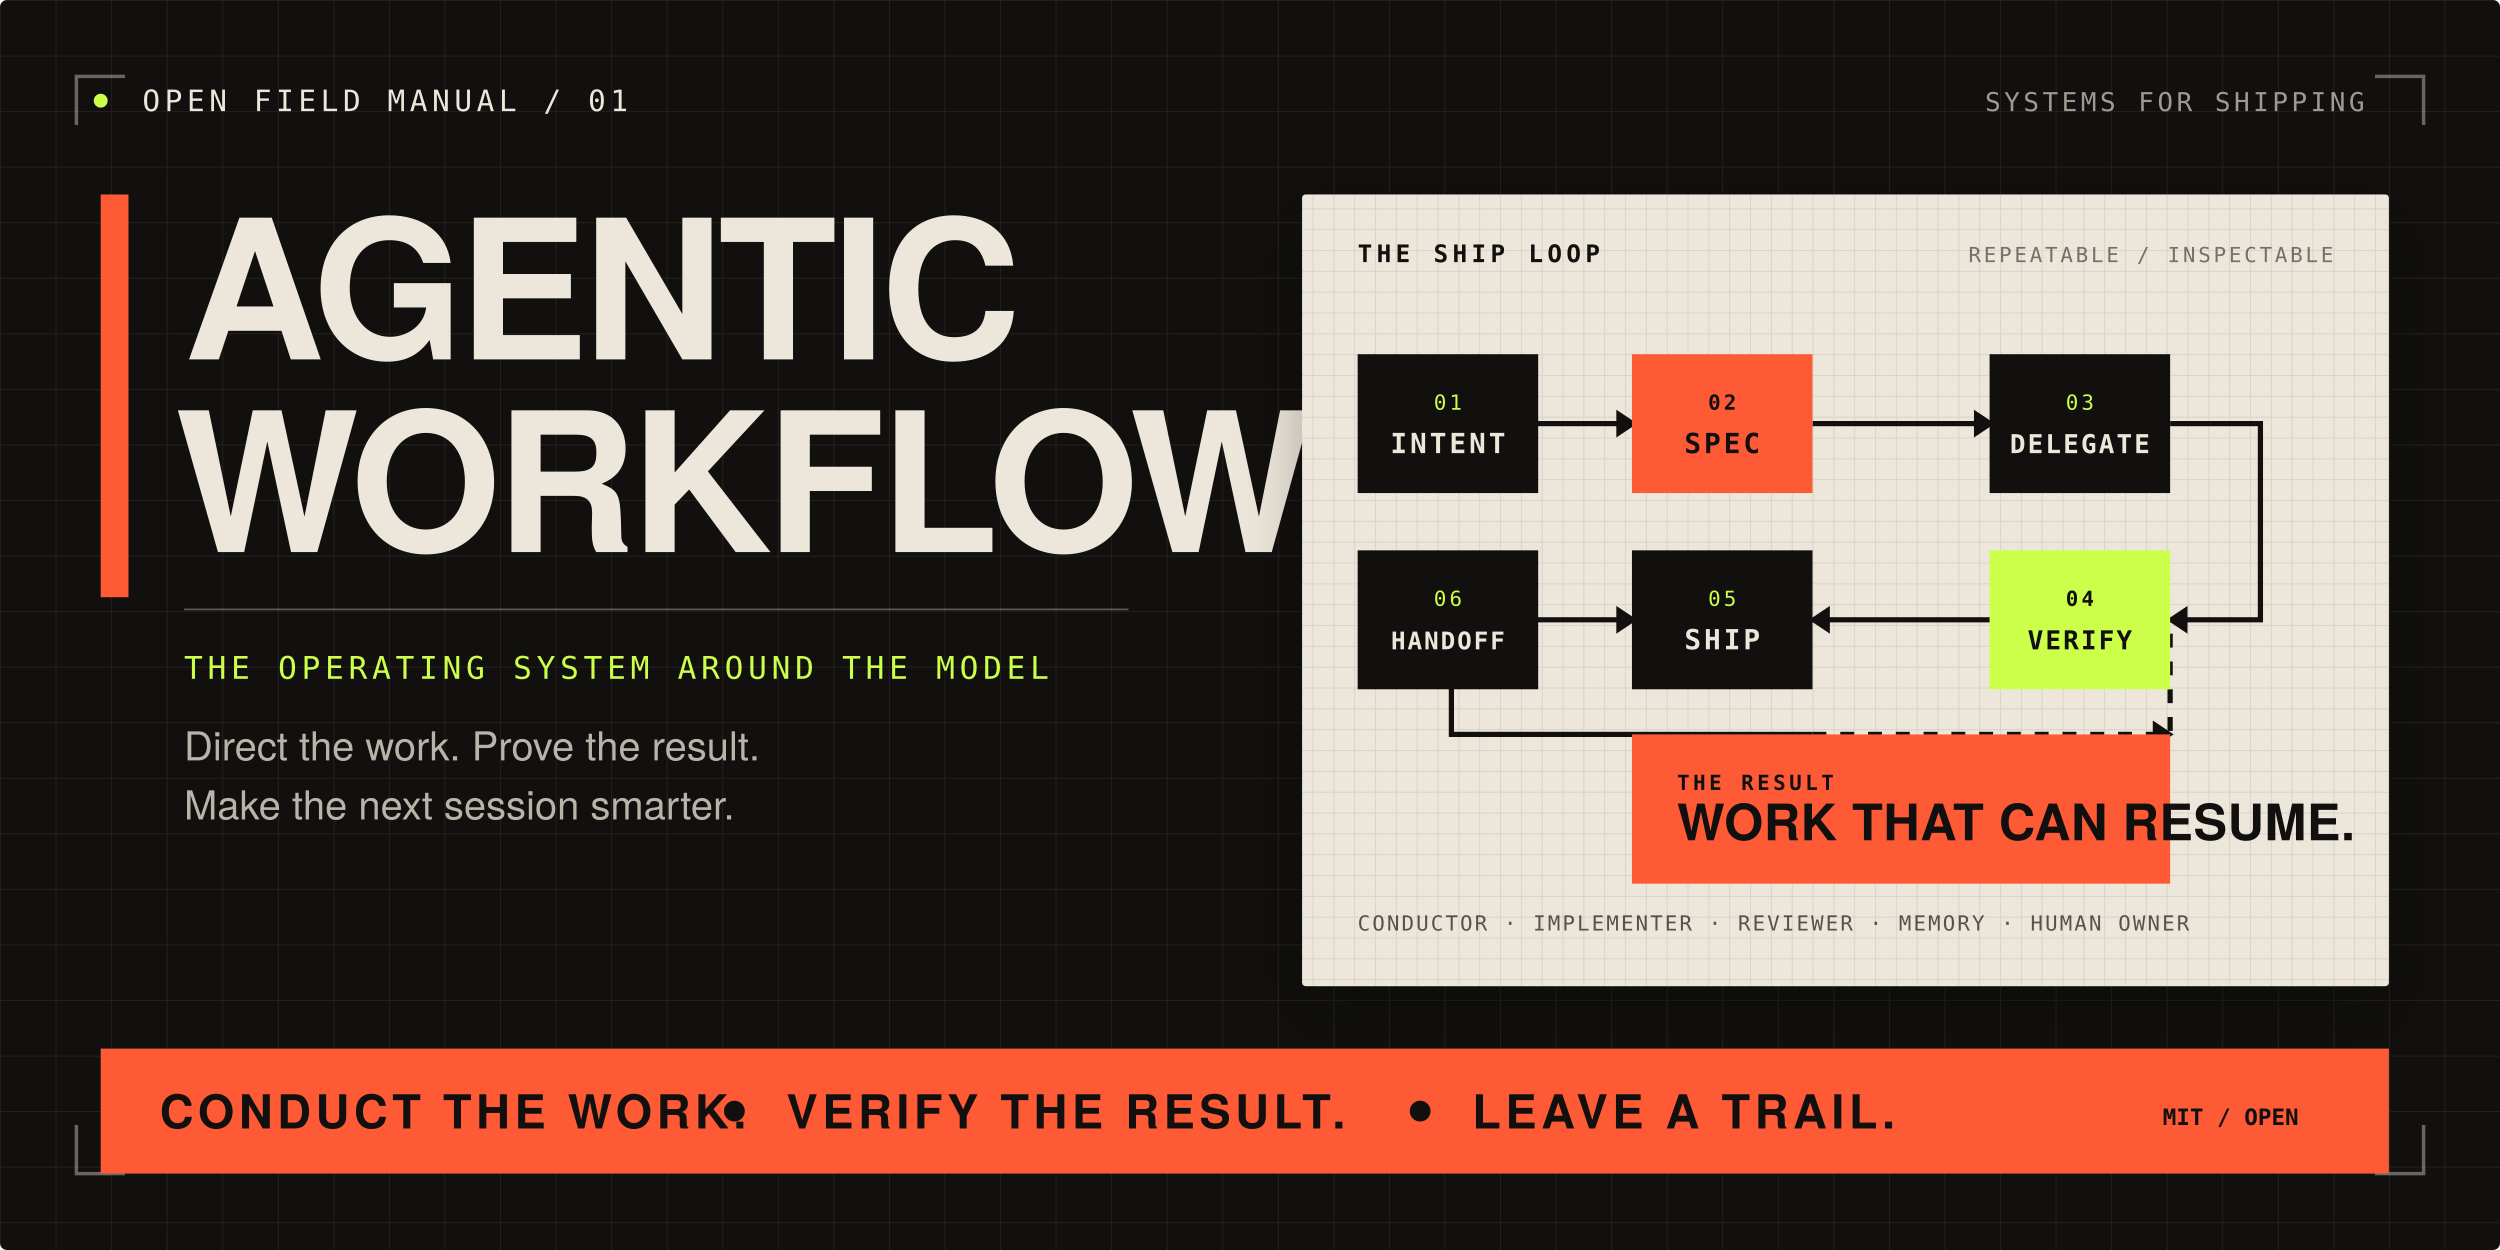
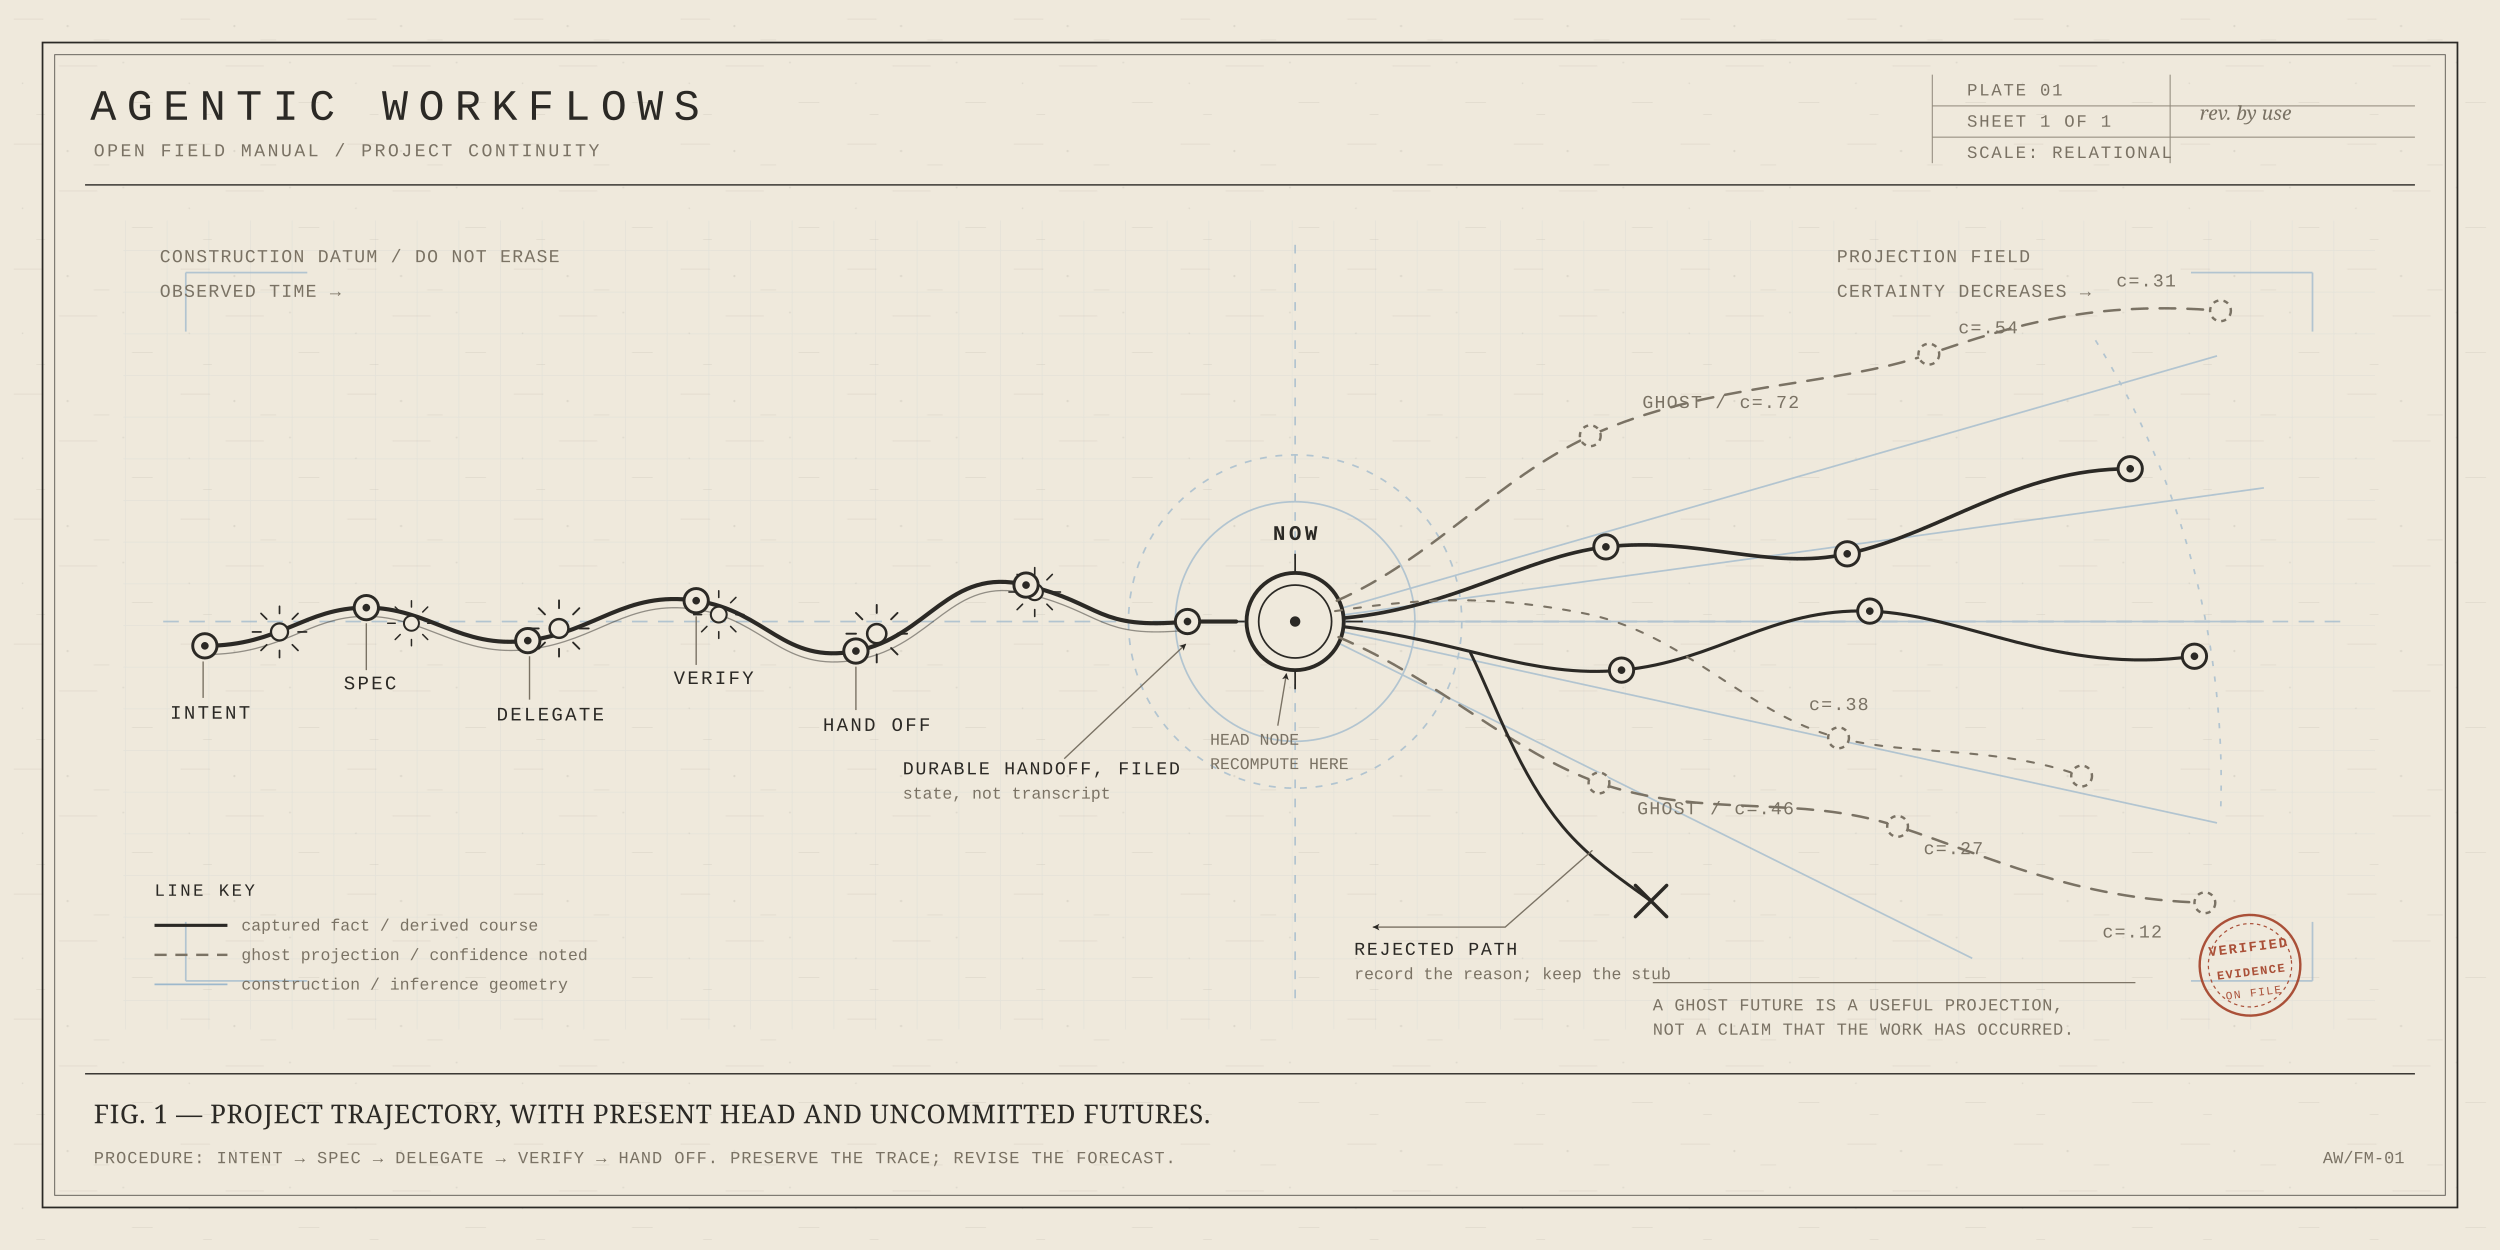
- <svg xmlns="http://www.w3.org/2000/svg" width="1440" height="720" viewBox="0 0 1440 720" fill="none" role="img" aria-labelledby="title desc">
+ <svg xmlns="http://www.w3.org/2000/svg" width="1440" height="720" viewBox="0 0 1440 720" role="img" aria-labelledby="title description">
  <defs>
-     <pattern id="grid" width="32" height="32" patternUnits="userSpaceOnUse">
-       <path d="M32 0H0V32" stroke="#EDE7DB" stroke-opacity="0.09" stroke-width="1" />
+     <pattern id="paper-fiber" width="96" height="72" patternUnits="userSpaceOnUse">
+       <path d="M8 11h17M54 23h9M76 59h12M21 66h5M34 38h22" fill="none" stroke="#7A7264" stroke-width="0.45" opacity="0.13" />
+       <circle cx="39" cy="15" r="0.65" fill="#2B2925" opacity="0.09" />
+       <circle cx="71" cy="36" r="0.55" fill="#2B2925" opacity="0.08" />
+       <circle cx="13" cy="48" r="0.5" fill="#2B2925" opacity="0.08" />
    </pattern>
-     <pattern id="microGrid" width="12" height="12" patternUnits="userSpaceOnUse">
-       <path d="M12 0H0V12" stroke="#11100E" stroke-opacity="0.1" stroke-width="1" />
+     <pattern id="blue-grid" width="24" height="24" patternUnits="userSpaceOnUse">
+       <path d="M24 0H0V24" fill="none" stroke="#9DB8CC" stroke-width="0.7" opacity="0.22" />
    </pattern>
-     <filter id="softShadow" x="-30%" y="-30%" width="160%" height="160%">
-       <feDropShadow dx="0" dy="14" stdDeviation="18" flood-color="#000000" flood-opacity="0.28" />
-     </filter>
-     <clipPath id="canvas">
-       <rect width="1440" height="720" rx="4" />
-     </clipPath>
+     <marker id="ink-arrow" viewBox="0 0 10 10" refX="8.4" refY="5" markerWidth="6" markerHeight="6" orient="auto-start-reverse">
+       <path d="M1 1l8 4-8 4 2-4z" fill="#2B2925" />
+     </marker>
+     <marker id="blue-arrow" viewBox="0 0 10 10" refX="8.4" refY="5" markerWidth="5" markerHeight="5" orient="auto-start-reverse">
+       <path d="M1 1l8 4-8 4" fill="none" stroke="#9DB8CC" stroke-width="1.4" />
+     </marker>
+     <g id="burst" fill="none" stroke="#2B2925" stroke-linecap="round">
+       <circle r="6" fill="#EFE9DC" stroke-width="1.6" />
+       <path d="M0-13v-5M9-9l4-4M13 0h6M9 9l4 4M0 13v5M-9 9l-4 4M-13 0h-6M-9-9l-4-4" stroke-width="1.2" />
+     </g>
+     <g id="fact-node">
+       <circle r="7" fill="#EFE9DC" stroke="#2B2925" stroke-width="1.7" />
+       <circle r="2.2" fill="#2B2925" />
+     </g>
+     <g id="ghost-node" fill="#EFE9DC" stroke="#7A7264" stroke-width="1.4">
+       <circle r="6" stroke-dasharray="3 3" />
+     </g>
  </defs>
-   <g clip-path="url(#canvas)">
-     <rect width="1440" height="720" fill="#11100E" />
-     <rect width="1440" height="720" fill="url(#grid)" />
-     <path d="M44 72V44H72M1368 44H1396V72M44 648V676H72M1368 676H1396V648" stroke="#EDE7DB" stroke-opacity="0.4" stroke-width="2" />
-     <circle cx="58" cy="58" r="4" fill="#CBFF4A" />
-     <text x="82" y="64" fill="#EDE7DB" font-family="Menlo, Monaco, monospace" font-size="17" letter-spacing="2.6">OPEN FIELD MANUAL / 01</text>
-     <text x="1362" y="64" text-anchor="end" fill="#EDE7DB" fill-opacity="0.64" font-family="Menlo, Monaco, monospace" font-size="15" letter-spacing="2">SYSTEMS FOR SHIPPING</text>
-     <rect x="58" y="112" width="16" height="232" fill="#FF5A36" />
-     <text x="106" y="207" fill="#EDE7DB" font-family="Avenir Next Condensed, DIN Condensed, Helvetica Neue, sans-serif" font-size="112" font-weight="800" letter-spacing="-3">AGENTIC</text>
-     <text x="101" y="318" fill="#EDE7DB" font-family="Avenir Next Condensed, DIN Condensed, Helvetica Neue, sans-serif" font-size="112" font-weight="800" letter-spacing="-3">WORKFLOWS</text>
-     <line x1="106" y1="351" x2="650" y2="351" stroke="#EDE7DB" stroke-opacity="0.35" />
-     <text x="106" y="391" fill="#CBFF4A" font-family="Menlo, Monaco, monospace" font-size="18" letter-spacing="2.7">THE OPERATING SYSTEM AROUND THE MODEL</text>
-     <text x="106" y="438" fill="#EDE7DB" fill-opacity="0.76" font-family="Avenir Next, Helvetica Neue, sans-serif" font-size="23" font-weight="500">Direct the work. Prove the result.</text>
-     <text x="106" y="472" fill="#EDE7DB" fill-opacity="0.76" font-family="Avenir Next, Helvetica Neue, sans-serif" font-size="23" font-weight="500">Make the next session smarter.</text>
-     <g filter="url(#softShadow)">
-       <rect x="750" y="112" width="626" height="456" rx="2" fill="#EDE7DB" />
-     </g>
-     <rect x="750" y="112" width="626" height="456" fill="url(#microGrid)" />
-     <text x="782" y="151" fill="#11100E" font-family="Menlo, Monaco, monospace" font-size="14" font-weight="700" letter-spacing="2.5">THE SHIP LOOP</text>
-     <text x="1344" y="151" text-anchor="end" fill="#11100E" fill-opacity="0.55" font-family="Menlo, Monaco, monospace" font-size="12" letter-spacing="1.6">REPEATABLE / INSPECTABLE</text>
-     <path d="M836 244H941M1044 244H1147M1250 244H1302V357H1250" stroke="#11100E" stroke-width="3" />
-     <path d="M1147 357H1044M941 357H836V423H1044" stroke="#11100E" stroke-width="3" />
-     <path d="M1044 423H1250V357" stroke="#11100E" stroke-width="3" stroke-dasharray="8 8" />
-     <path d="M931 236L943 244L931 252V236Z" fill="#11100E" />
-     <path d="M1137 236L1149 244L1137 252V236Z" fill="#11100E" />
-     <path d="M1260 349L1248 357L1260 365V349Z" fill="#11100E" />
-     <path d="M1054 349L1042 357L1054 365V349Z" fill="#11100E" />
-     <path d="M931 349L943 357L931 365V349Z" fill="#11100E" />
-     <path d="M1240 415L1252 423L1240 431V415Z" fill="#11100E" />
-     <rect x="782" y="204" width="104" height="80" fill="#11100E" />
-     <text x="834" y="236" text-anchor="middle" fill="#CBFF4A" font-family="Menlo, Monaco, monospace" font-size="12" letter-spacing="1.8">01</text>
-     <text x="834" y="261" text-anchor="middle" fill="#EDE7DB" font-family="Menlo, Monaco, monospace" font-size="16" font-weight="700" letter-spacing="1.7">INTENT</text>
-     <rect x="940" y="204" width="104" height="80" fill="#FF5A36" />
-     <text x="992" y="236" text-anchor="middle" fill="#11100E" font-family="Menlo, Monaco, monospace" font-size="12" font-weight="700" letter-spacing="1.8">02</text>
-     <text x="992" y="261" text-anchor="middle" fill="#11100E" font-family="Menlo, Monaco, monospace" font-size="16" font-weight="700" letter-spacing="1.7">SPEC</text>
-     <rect x="1146" y="204" width="104" height="80" fill="#11100E" />
-     <text x="1198" y="236" text-anchor="middle" fill="#CBFF4A" font-family="Menlo, Monaco, monospace" font-size="12" letter-spacing="1.8">03</text>
-     <text x="1198" y="261" text-anchor="middle" fill="#EDE7DB" font-family="Menlo, Monaco, monospace" font-size="15" font-weight="700" letter-spacing="1.2">DELEGATE</text>
-     <rect x="1146" y="317" width="104" height="80" fill="#CBFF4A" />
-     <text x="1198" y="349" text-anchor="middle" fill="#11100E" font-family="Menlo, Monaco, monospace" font-size="12" font-weight="700" letter-spacing="1.8">04</text>
-     <text x="1198" y="374" text-anchor="middle" fill="#11100E" font-family="Menlo, Monaco, monospace" font-size="15" font-weight="700" letter-spacing="1.2">VERIFY</text>
-     <rect x="940" y="317" width="104" height="80" fill="#11100E" />
-     <text x="992" y="349" text-anchor="middle" fill="#CBFF4A" font-family="Menlo, Monaco, monospace" font-size="12" letter-spacing="1.8">05</text>
-     <text x="992" y="374" text-anchor="middle" fill="#EDE7DB" font-family="Menlo, Monaco, monospace" font-size="16" font-weight="700" letter-spacing="1.7">SHIP</text>
-     <rect x="782" y="317" width="104" height="80" fill="#11100E" />
-     <text x="834" y="349" text-anchor="middle" fill="#CBFF4A" font-family="Menlo, Monaco, monospace" font-size="12" letter-spacing="1.8">06</text>
-     <text x="834" y="374" text-anchor="middle" fill="#EDE7DB" font-family="Menlo, Monaco, monospace" font-size="14" font-weight="700" letter-spacing="1.1">HANDOFF</text>
-     <rect x="940" y="423" width="310" height="86" fill="#FF5A36" />
-     <text x="966" y="455" fill="#11100E" font-family="Menlo, Monaco, monospace" font-size="12" font-weight="700" letter-spacing="2">THE RESULT</text>
-     <text x="966" y="484" fill="#11100E" font-family="Avenir Next Condensed, DIN Condensed, Helvetica Neue, sans-serif" font-size="29" font-weight="800" letter-spacing="0.3">WORK THAT CAN RESUME.</text>
-     <text x="782" y="536" fill="#11100E" fill-opacity="0.68" font-family="Menlo, Monaco, monospace" font-size="12" letter-spacing="1.2">CONDUCTOR · IMPLEMENTER · REVIEWER · MEMORY · HUMAN OWNER</text>
-     <rect x="58" y="604" width="1318" height="72" fill="#FF5A36" />
-     <text x="92" y="650" fill="#11100E" font-family="Avenir Next Condensed, DIN Condensed, Helvetica Neue, sans-serif" font-size="27" font-weight="800" letter-spacing="2.6">CONDUCT THE WORK.</text>
-     <circle cx="423" cy="640" r="6" fill="#11100E" />
-     <text x="453" y="650" fill="#11100E" font-family="Avenir Next Condensed, DIN Condensed, Helvetica Neue, sans-serif" font-size="27" font-weight="800" letter-spacing="2.6">VERIFY THE RESULT.</text>
-     <circle cx="818" cy="640" r="6" fill="#11100E" />
-     <text x="848" y="650" fill="#11100E" font-family="Avenir Next Condensed, DIN Condensed, Helvetica Neue, sans-serif" font-size="27" font-weight="800" letter-spacing="2.6">LEAVE A TRAIL.</text>
-     <text x="1324" y="648" text-anchor="end" fill="#11100E" font-family="Menlo, Monaco, monospace" font-size="13" font-weight="700">MIT / OPEN</text>
+   <rect width="1440" height="720" fill="#EFE9DC" />
+   <rect width="1440" height="720" fill="url(#paper-fiber)" />
+   <g fill="none" stroke="#2B2925">
+     <rect x="24.5" y="24.5" width="1391" height="671" stroke-width="1" />
+     <rect x="31.5" y="31.5" width="1377" height="657" stroke-width="0.55" opacity="0.72" />
+   </g>
+   <path d="M49 106.5h1342M49 618.5h1342" fill="none" stroke="#2B2925" stroke-width="0.8" />
+   <g fill="#2B2925">
+     <text x="52" y="69" font-family="American Typewriter, Courier New, monospace" font-size="25" letter-spacing="6">AGENTIC WORKFLOWS</text>
+     <text x="54" y="90" font-family="American Typewriter, Courier New, monospace" font-size="10.5" letter-spacing="1.4" fill="#7A7264">OPEN FIELD MANUAL / PROJECT CONTINUITY</text>
+   </g>
+   <g font-family="American Typewriter, Courier New, monospace" fill="#7A7264" font-size="10" letter-spacing="1">
+     <text x="1133" y="55">PLATE 01</text>
+     <text x="1133" y="73">SHEET 1 OF 1</text>
+     <text x="1133" y="91">SCALE: RELATIONAL</text>
+   </g>
+   <path d="M1113 43v51M1250 43v51M1113 61h278M1113 79h278" fill="none" stroke="#7A7264" stroke-width="0.6" opacity="0.8" />
+   <text x="1267" y="69" font-family="Georgia, serif" font-size="11" font-style="italic" fill="#7A7264">rev. by use</text>
+   <rect x="71" y="127" width="1297" height="466" fill="url(#blue-grid)" opacity="0.72" />
+   <g fill="none" stroke="#9DB8CC" stroke-width="1" opacity="0.74">
+     <path d="M94 358H1348" stroke-dasharray="9 6" />
+     <path d="M746 141V579" stroke-dasharray="5 6" />
+     <circle cx="746" cy="358" r="69" />
+     <circle cx="746" cy="358" r="96" stroke-dasharray="4 5" />
+     <path d="M746 358L1277 205M746 358L1304 281M746 358L1304 358M746 358L1277 474M746 358L1136 552" />
+     <path d="M1207 196A482 482 0 0 1 1279 470" stroke-dasharray="3 6" />
+     <path d="M107 157h70M107 157v34M1332 157h-70M1332 157v34M107 565h70M107 565v-34M1332 565h-70M1332 565v-34" />
+   </g>
+   <g font-family="American Typewriter, Courier New, monospace" font-size="10.5" fill="#7A7264" letter-spacing="0.7">
+     <text x="92" y="151">CONSTRUCTION DATUM / DO NOT ERASE</text>
+     <text x="92" y="171">OBSERVED TIME  →</text>
+     <text x="1058" y="151">PROJECTION FIELD</text>
+     <text x="1058" y="171">CERTAINTY DECREASES  →</text>
+   </g>
+   <g fill="none" stroke="#2B2925" stroke-linecap="round" stroke-linejoin="round">
+     <path d="M118 372C162 372 175 350 211 350S265 374 304 369 360 340 401 346 451 383 493 375 546 326 591 337 631 363 684 358L712 358" stroke-width="2.4" />
+     <path d="M118 377C164 377 177 355 211 355S265 379 305 374 361 345 401 351 450 388 494 380 548 331 592 342 633 368 684 363" stroke-width="0.75" opacity="0.48" />
+   </g>
+   <g>
+     <use href="#burst" transform="translate(161 364) scale(.82)" />
+     <use href="#burst" transform="translate(237 359) scale(.72)" />
+     <use href="#burst" transform="translate(322 362) scale(.9)" />
+     <use href="#burst" transform="translate(414 354) scale(.76)" />
+     <use href="#burst" transform="translate(505 365) scale(.92)" />
+     <use href="#burst" transform="translate(596 341) scale(.78)" />
+     <use href="#fact-node" transform="translate(118 372)" />
+     <use href="#fact-node" transform="translate(211 350)" />
+     <use href="#fact-node" transform="translate(304 369)" />
+     <use href="#fact-node" transform="translate(401 346)" />
+     <use href="#fact-node" transform="translate(493 375)" />
+     <use href="#fact-node" transform="translate(591 337)" />
+     <use href="#fact-node" transform="translate(684 358)" />
+   </g>
+   <g font-family="American Typewriter, Courier New, monospace" font-size="11" fill="#2B2925" letter-spacing="1.3">
+     <text x="98" y="414">INTENT</text>
+     <text x="198" y="397">SPEC</text>
+     <text x="286" y="415">DELEGATE</text>
+     <text x="388" y="394">VERIFY</text>
+     <text x="474" y="421">HAND OFF</text>
+   </g>
+   <g fill="none" stroke="#7A7264" stroke-width="0.8">
+     <path d="M117 402v-21M211 386v-27M305 403v-25M401 383v-28M493 409v-25" />
+   </g>
+   <g font-family="American Typewriter, Courier New, monospace" fill="#2B2925">
+     <text x="520" y="446" font-size="10.5" letter-spacing="1">DURABLE HANDOFF, FILED</text>
+     <text x="520" y="460" font-size="9.5" fill="#7A7264">state, not transcript</text>
+   </g>
+   <path d="M613 437l70-66" fill="none" stroke="#7A7264" stroke-width="0.8" marker-end="url(#ink-arrow)" />
+   <g transform="translate(746 358)">
+     <circle r="28" fill="#EFE9DC" stroke="#2B2925" stroke-width="2.2" />
+     <circle r="21" fill="none" stroke="#2B2925" stroke-width="1" />
+     <circle r="3" fill="#2B2925" />
+     <path d="M-39 0h10M29 0h10M0-39v10M0 29v10" stroke="#2B2925" stroke-width="1" />
+     <text x="0" y="-47" text-anchor="middle" font-family="American Typewriter, Courier New, monospace" font-size="12" font-weight="700" letter-spacing="2" fill="#2B2925">NOW</text>
+   </g>
+   <g font-family="American Typewriter, Courier New, monospace" font-size="9.5" fill="#7A7264">
+     <text x="697" y="429">HEAD NODE</text>
+     <text x="697" y="443">RECOMPUTE HERE</text>
+   </g>
+   <path d="M736 418l5-30" fill="none" stroke="#7A7264" stroke-width="0.8" marker-end="url(#ink-arrow)" />
+   <g fill="none" stroke-linecap="round" stroke-linejoin="round">
+     <path d="M774 356C838 350 877 321 925 315 978 309 1019 329 1064 319 1119 307 1161 270 1227 270" stroke="#2B2925" stroke-width="2.1" />
+     <path d="M774 361C841 369 883 391 934 386 989 381 1020 350 1077 352 1132 354 1185 389 1264 378" stroke="#2B2925" stroke-width="1.8" />
+     <path d="M770 346C825 322 862 276 916 251 984 220 1056 223 1111 204 1161 187 1206 173 1279 179" stroke="#7A7264" stroke-width="1.45" stroke-dasharray="9 7" />
+     <path d="M771 367C830 392 870 433 921 451 983 472 1035 457 1093 476 1145 493 1195 518 1270 520" stroke="#7A7264" stroke-width="1.45" stroke-dasharray="9 7" />
+     <path d="M769 352C827 343 864 344 911 353 970 364 1005 411 1059 425 1102 436 1149 429 1199 447" stroke="#7A7264" stroke-width="1.2" stroke-dasharray="4 7" />
+   </g>
+   <g>
+     <use href="#fact-node" transform="translate(925 315)" />
+     <use href="#fact-node" transform="translate(1064 319)" />
+     <use href="#fact-node" transform="translate(1227 270)" />
+     <use href="#fact-node" transform="translate(934 386)" />
+     <use href="#fact-node" transform="translate(1077 352)" />
+     <use href="#fact-node" transform="translate(1264 378)" />
+     <use href="#ghost-node" transform="translate(916 251)" />
+     <use href="#ghost-node" transform="translate(1111 204)" />
+     <use href="#ghost-node" transform="translate(1279 179)" />
+     <use href="#ghost-node" transform="translate(921 451)" />
+     <use href="#ghost-node" transform="translate(1093 476)" />
+     <use href="#ghost-node" transform="translate(1270 520)" />
+     <use href="#ghost-node" transform="translate(1059 425)" />
+     <use href="#ghost-node" transform="translate(1199 447)" />
+   </g>
+   <g font-family="American Typewriter, Courier New, monospace" font-size="10.5" fill="#7A7264" letter-spacing="0.7">
+     <text x="946" y="235">GHOST / c=.72</text>
+     <text x="1128" y="192">c=.54</text>
+     <text x="1219" y="165">c=.31</text>
+     <text x="943" y="469">GHOST / c=.46</text>
+     <text x="1108" y="492">c=.27</text>
+     <text x="1211" y="540">c=.12</text>
+     <text x="1042" y="409">c=.38</text>
+   </g>
+   <g fill="none" stroke="#2B2925" stroke-linecap="round">
+     <path d="M847 376C862 407 875 446 900 476 915 494 933 506 951 519" stroke-width="1.7" />
+     <path d="M942 510l18 18M960 510l-18 18" stroke-width="2" />
+     <path d="M917 490l-50 44h-76" stroke="#7A7264" stroke-width="0.8" marker-end="url(#ink-arrow)" />
+   </g>
+   <g font-family="American Typewriter, Courier New, monospace" fill="#2B2925">
+     <text x="780" y="550" font-size="10.5" letter-spacing="1">REJECTED PATH</text>
+     <text x="780" y="564" font-size="9.5" fill="#7A7264">record the reason; keep the stub</text>
+   </g>
+   <g transform="translate(952 566)" font-family="American Typewriter, Courier New, monospace">
+     <path d="M0 0h278" fill="none" stroke="#7A7264" stroke-width="0.7" />
+     <text x="0" y="16" font-size="9.8" fill="#7A7264" letter-spacing="0.35">A GHOST FUTURE IS A USEFUL PROJECTION,</text>
+     <text x="0" y="30" font-size="9.8" fill="#7A7264" letter-spacing="0.35">NOT A CLAIM THAT THE WORK HAS OCCURRED.</text>
+   </g>
+   <g transform="translate(89 516)" font-family="American Typewriter, Courier New, monospace">
+     <text x="0" y="0" font-size="10" fill="#2B2925" letter-spacing="1.4">LINE KEY</text>
+     <path d="M0 17h42" stroke="#2B2925" stroke-width="1.8" />
+     <text x="50" y="20" font-size="9.5" fill="#7A7264">captured fact / derived course</text>
+     <path d="M0 34h42" stroke="#7A7264" stroke-width="1.4" stroke-dasharray="7 5" />
+     <text x="50" y="37" font-size="9.5" fill="#7A7264">ghost projection / confidence noted</text>
+     <path d="M0 51h42" stroke="#9DB8CC" stroke-width="1" />
+     <text x="50" y="54" font-size="9.5" fill="#7A7264">construction / inference geometry</text>
+   </g>
+   <g transform="translate(1296 556) rotate(-7)" fill="none" stroke="#A4432A" opacity="0.92">
+     <circle r="29" stroke-width="1.4" />
+     <circle r="24" stroke-width="0.7" stroke-dasharray="2 2" />
+     <text x="0" y="-8" text-anchor="middle" font-family="American Typewriter, Courier New, monospace" font-size="8" font-weight="700" fill="#A4432A" stroke="none" letter-spacing="1">VERIFIED</text>
+     <text x="0" y="6" text-anchor="middle" font-family="American Typewriter, Courier New, monospace" font-size="7" font-weight="700" fill="#A4432A" stroke="none" letter-spacing="0.8">EVIDENCE</text>
+     <text x="0" y="18" text-anchor="middle" font-family="American Typewriter, Courier New, monospace" font-size="6.5" fill="#A4432A" stroke="none" letter-spacing="0.8">ON FILE</text>
+   </g>
+   <g fill="#2B2925">
+     <text x="54" y="647" font-family="Georgia, serif" font-size="15" letter-spacing="0.35">FIG. 1 — PROJECT TRAJECTORY, WITH PRESENT HEAD AND UNCOMMITTED FUTURES.</text>
+     <text x="54" y="670" font-family="American Typewriter, Courier New, monospace" font-size="9.8" fill="#7A7264" letter-spacing="0.55">PROCEDURE: INTENT → SPEC → DELEGATE → VERIFY → HAND OFF.  PRESERVE THE TRACE; REVISE THE FORECAST.</text>
+     <text x="1385" y="670" text-anchor="end" font-family="American Typewriter, Courier New, monospace" font-size="9.8" fill="#7A7264">AW/FM-01</text>
  </g>
</svg>
